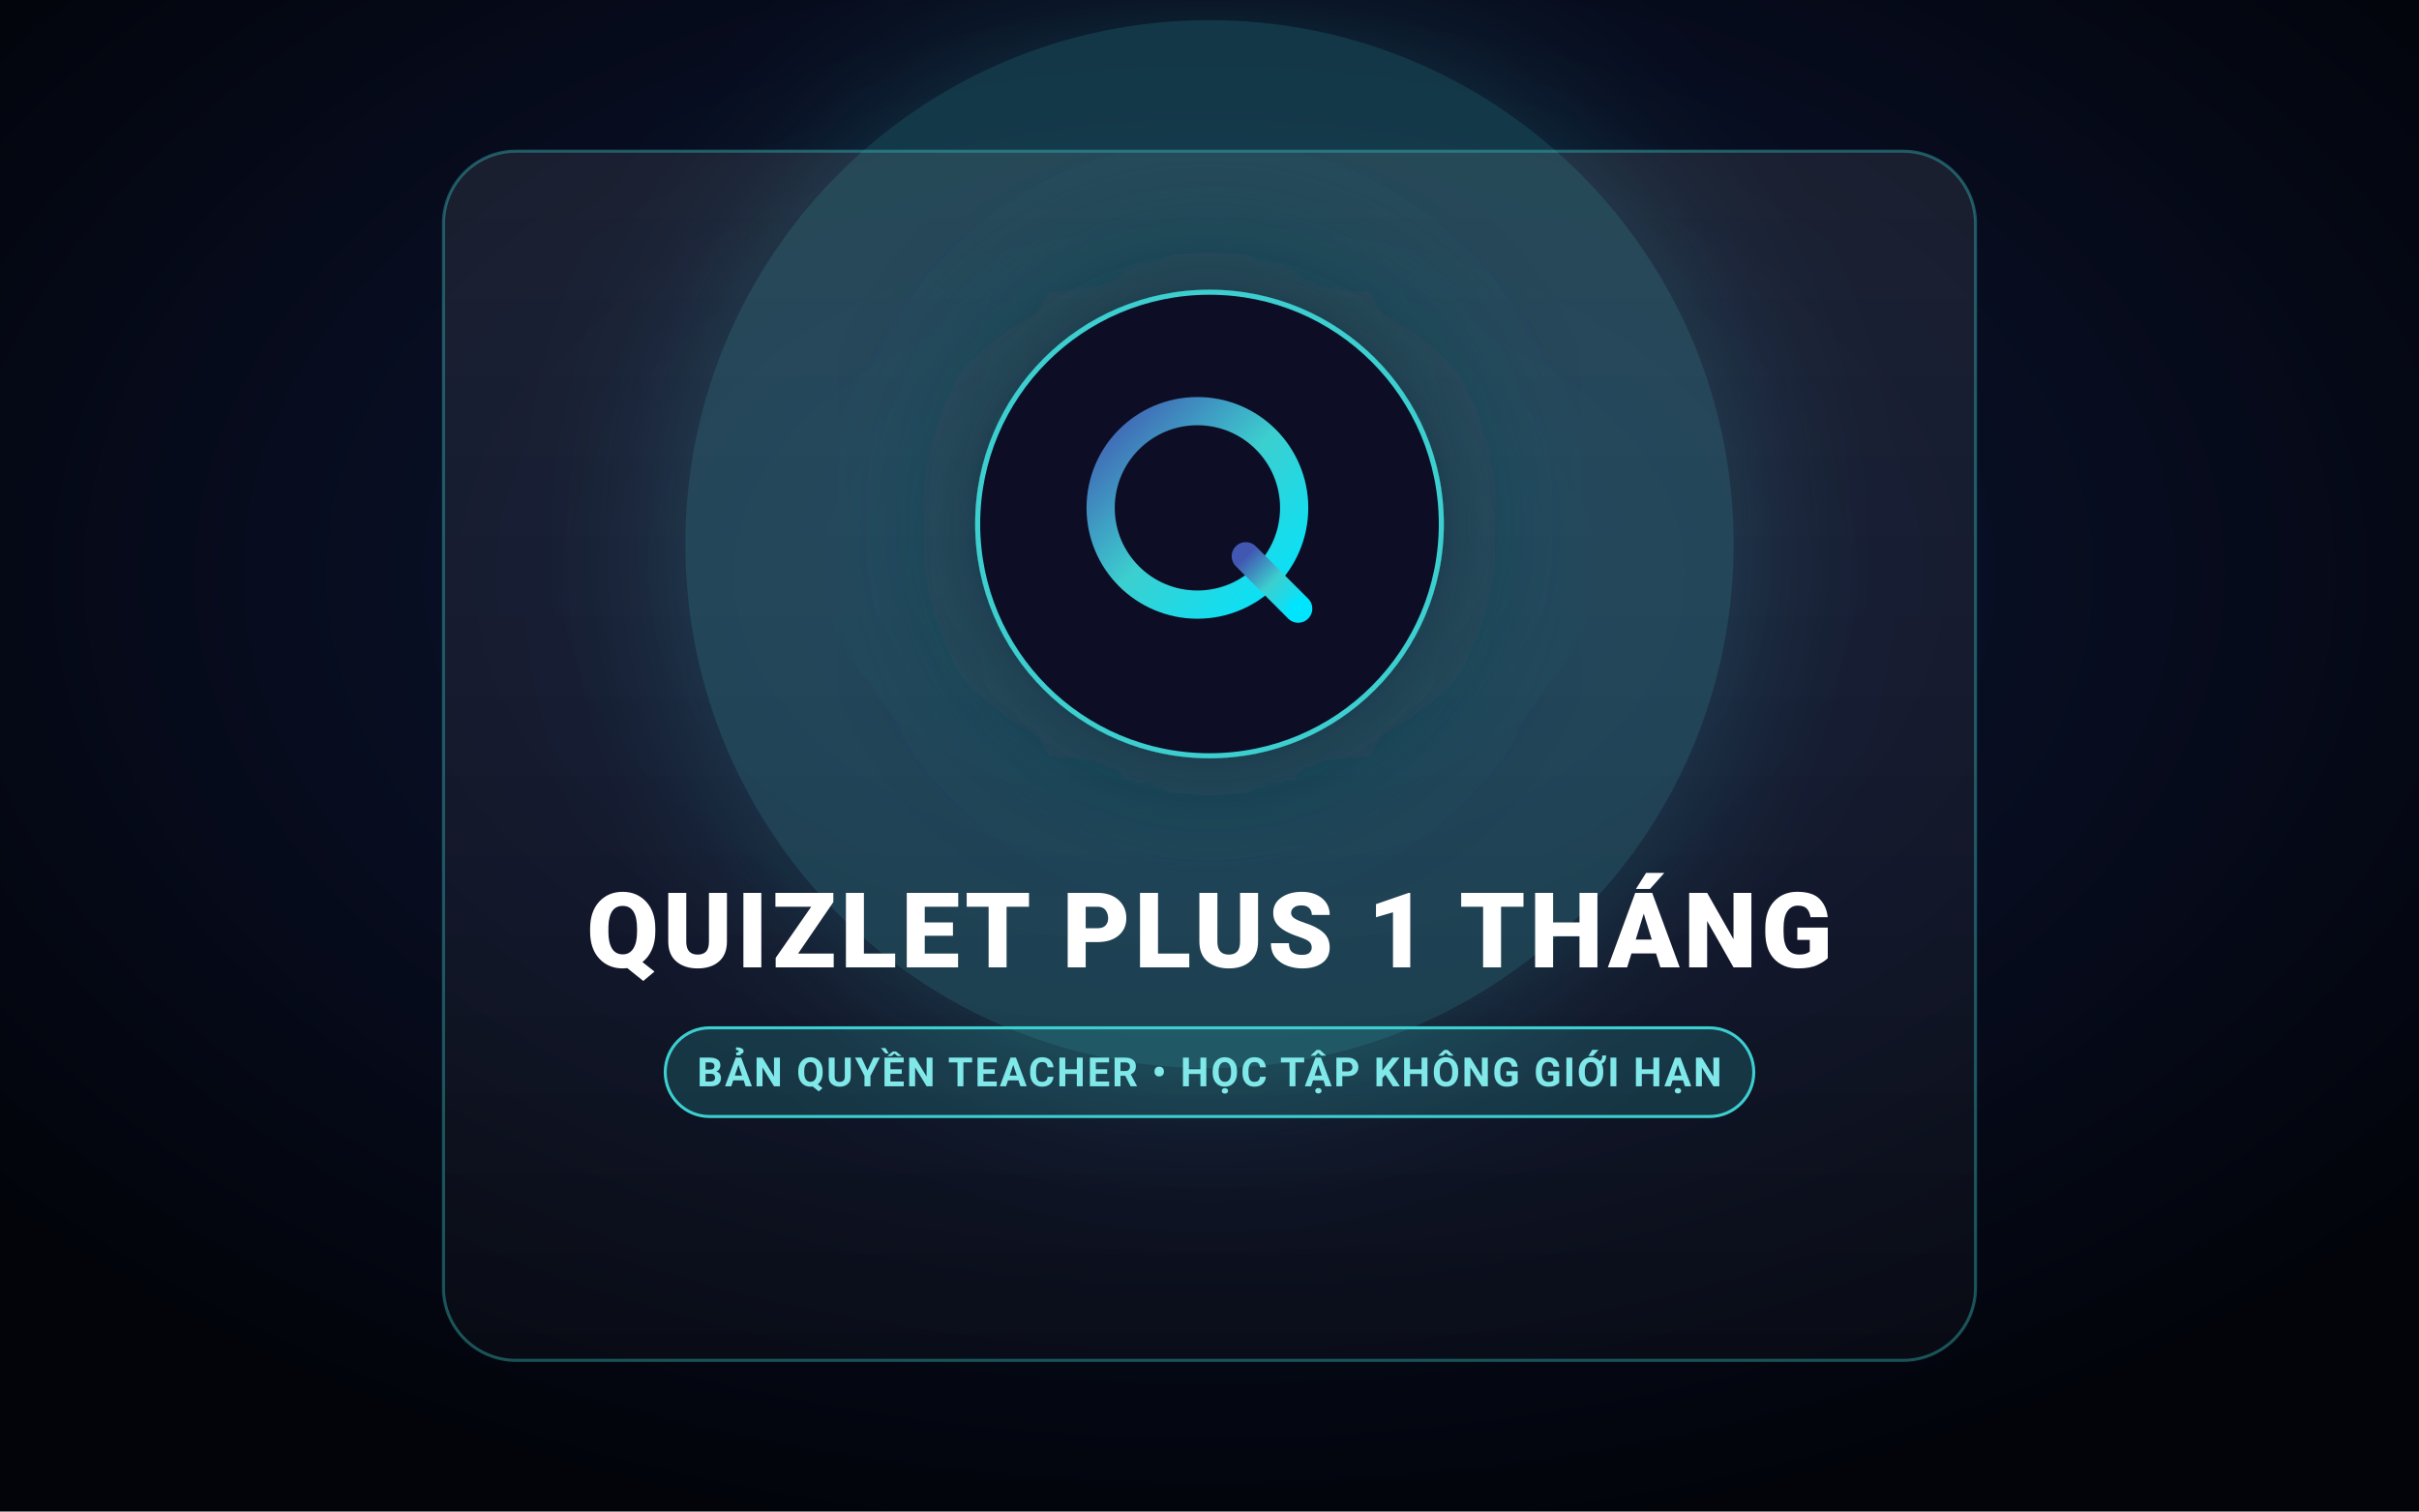
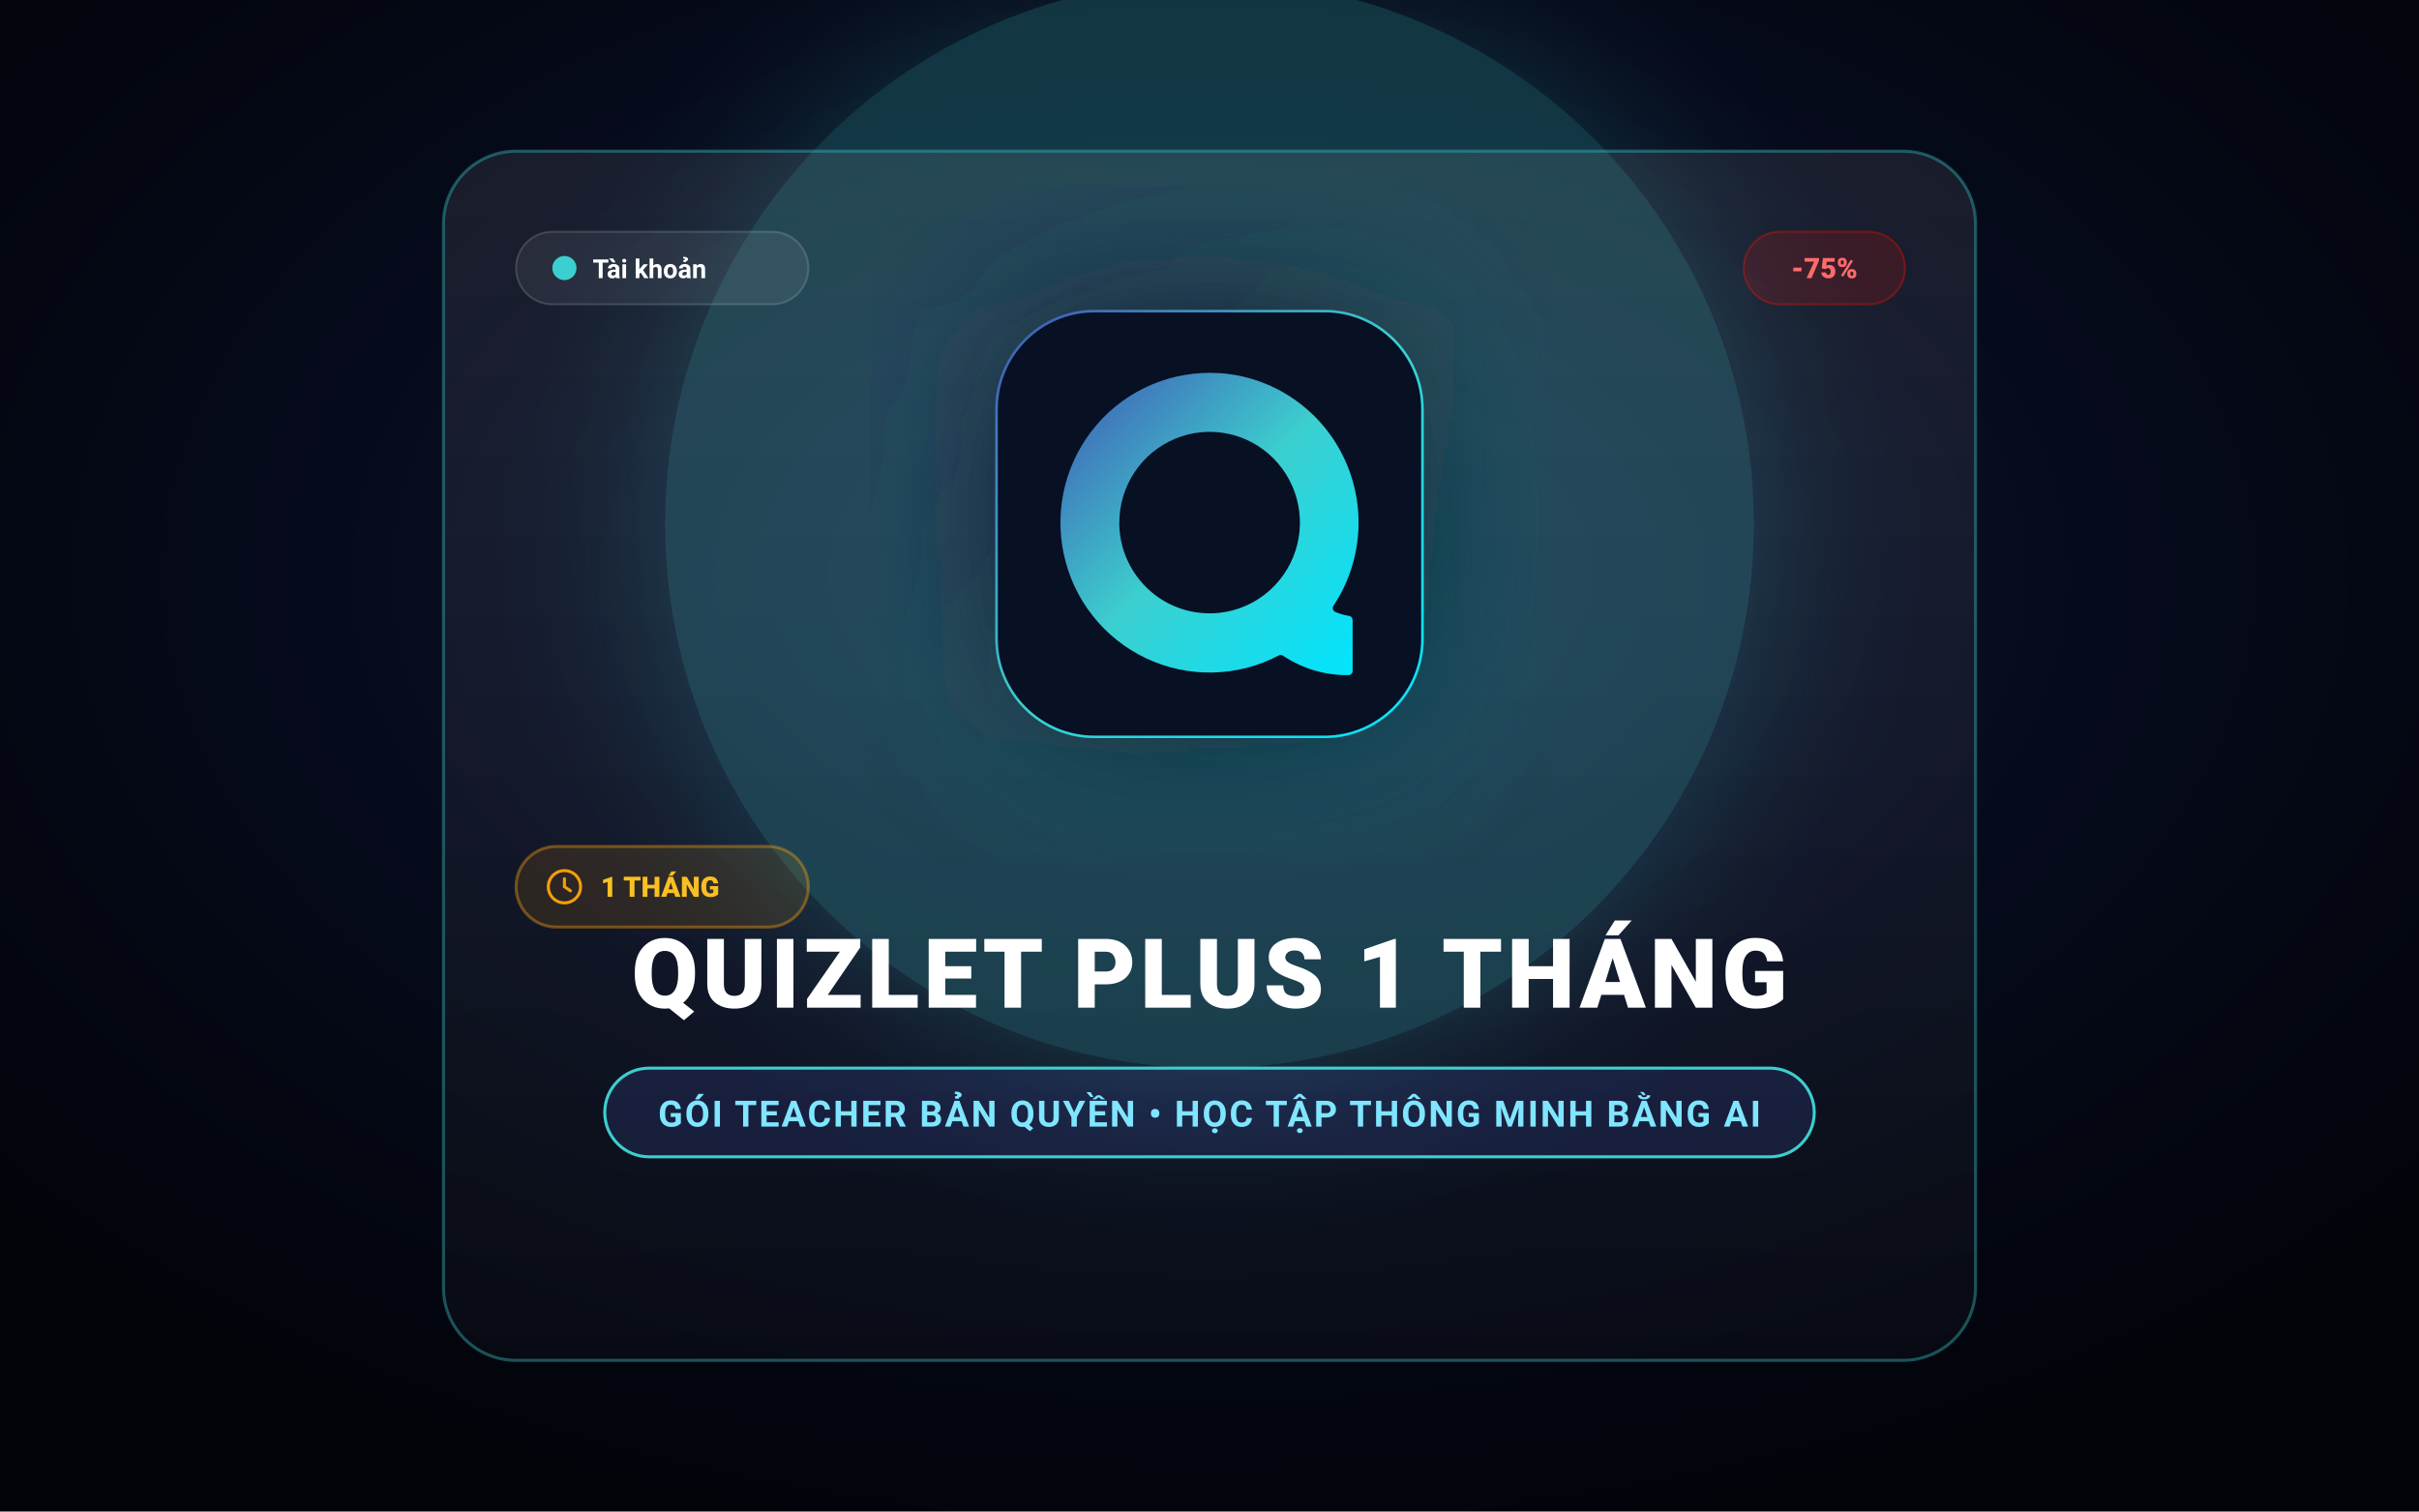
<svg xmlns="http://www.w3.org/2000/svg" viewBox="0 0 1200 750" width="1200" height="750">
  <defs>
    <radialGradient id="qzBg" cx="50%" cy="38%" r="65%">
-       <stop offset="0%" stop-color="#0e1738" />
-       <stop offset="60%" stop-color="#070c1e" />
+       <stop offset="0%" stop-color="#0e1a38" />
+       <stop offset="55%" stop-color="#060b1c" />
      <stop offset="100%" stop-color="#02040a" />
    </radialGradient>
    <filter id="qzGlow" x="-30%" y="-30%" width="160%" height="160%">
      <feGaussianBlur stdDeviation="40" result="blur" />
      <feComposite in="SourceGraphic" in2="blur" operator="over" />
    </filter>
    <linearGradient id="qzCard" x1="0%" y1="0%" x2="0%" y2="100%">
      <stop offset="0%" stop-color="#ffffff" stop-opacity="0.08" />
      <stop offset="100%" stop-color="#ffffff" stop-opacity="0.02" />
    </linearGradient>
    <linearGradient id="qzGrad" x1="0%" y1="0%" x2="100%" y2="100%">
      <stop offset="0%" stop-color="#4257B2" />
      <stop offset="50%" stop-color="#3CCFCF" />
      <stop offset="100%" stop-color="#00E5FF" />
    </linearGradient>
  </defs>
  <rect width="1200" height="750" fill="url(#qzBg)" />
-   <circle cx="600" cy="270" r="260" fill="#3CCFCF" opacity="0.22" filter="url(#qzGlow)" />
+   <circle cx="600" cy="260" r="270" fill="#3CCFCF" opacity="0.22" filter="url(#qzGlow)" />
  <rect x="220" y="75" width="760" height="600" rx="36" fill="url(#qzCard)" stroke="#3CCFCF" stroke-opacity="0.38" stroke-width="1.5" />
+   <g transform="translate(256, 115)">
+     <rect width="145" height="36" rx="18" fill="#ffffff" fill-opacity="0.07" stroke="#ffffff" stroke-opacity="0.15" stroke-width="1" />
+     <circle cx="24" cy="18" r="6" fill="#3CCFCF" />
+     <text x="38" y="23" fill="#ffffff" font-family="-apple-system, BlinkMacSystemFont, 'Segoe UI', Roboto, sans-serif" font-size="13" font-weight="700">Tài khoản</text>
+   </g>
+   <g transform="translate(865, 115)">
+     <rect width="80" height="36" rx="18" fill="#FA0F00" fill-opacity="0.15" stroke="#FA0F00" stroke-opacity="0.35" stroke-width="1" />
+     <text x="40" y="23" fill="#ff6b6b" font-family="-apple-system, BlinkMacSystemFont, 'Segoe UI', Roboto, sans-serif" font-size="14" font-weight="800" text-anchor="middle">-75%</text>
+   </g>
  <g transform="translate(600, 260)">
-     <circle cx="0" cy="0" r="115" fill="#091026" stroke="#3CCFCF" stroke-width="2.5" filter="url(#qzGlow)" />
-     <circle cx="-6" cy="-8" r="48" fill="none" stroke="url(#qzGrad)" stroke-width="14" />
-     <path d="M18 16 L44 42" stroke="url(#qzGrad)" stroke-width="14" stroke-linecap="round" />
-     <circle cx="44" cy="42" r="5" fill="#00E5FF" />
+     <rect x="-105" y="-105" width="210" height="210" rx="48" fill="#081024" stroke="url(#qzGrad)" stroke-width="2.5" filter="url(#qzGlow)" />
+     <rect x="-105" y="-105" width="210" height="210" rx="48" fill="#081024" />
+     <g transform="translate(-75, -75) scale(6.25)">
+       <path d="M12.779.025a11.789 11.789 0 0 0-5.338.896A11.829 11.829 0 0 0 3.058 4.11 11.928 11.928 0 0 0 .427 14.363a11.92 11.92 0 0 0 2.3 4.921 11.842 11.842 0 0 0 4.24 3.378 11.783 11.783 0 0 0 10.533-.226.327.327 0 0 1 .331.018 9.136 9.136 0 0 0 5.197 1.545.332.332 0 0 0 .332-.332v-4.038a.334.334 0 0 0-.276-.331 4.732 4.732 0 0 1-1.106-.319.329.329 0 0 1-.191-.352.33.33 0 0 1 .05-.133 11.943 11.943 0 0 0 .772-11.871 11.87 11.87 0 0 0-4.042-4.628A11.793 11.793 0 0 0 12.765.018l.013.007h.001ZM4.843 11.898a7.24 7.24 0 0 1 1.205-4.005 7.18 7.18 0 0 1 3.215-2.657 7.133 7.133 0 0 1 7.815 1.558 7.239 7.239 0 0 1 1.555 7.854 7.202 7.202 0 0 1-2.643 3.234 7.147 7.147 0 0 1-9.049-.896 7.228 7.228 0 0 1-2.103-5.089l.005.001Z" fill="url(#qzGrad)" />
+     </g>
  </g>
-   <g transform="translate(600, 480)" text-anchor="middle">
-     <text x="0" y="0" fill="#ffffff" font-family="-apple-system, BlinkMacSystemFont, 'Segoe UI', Roboto, sans-serif" font-size="52" font-weight="900" letter-spacing="2">
+   <g transform="translate(256, 420)">
+     <rect width="145" height="40" rx="20" fill="#f59e0b" fill-opacity="0.12" stroke="#f59e0b" stroke-opacity="0.4" stroke-width="1.5" />
+     <circle cx="24" cy="20" r="8" fill="none" stroke="#f59e0b" stroke-width="1.5" />
+     <path d="M24 16 v4 l3 2" fill="none" stroke="#f59e0b" stroke-width="1.5" stroke-linecap="round" />
+     <text x="42" y="25" fill="#fbbf24" font-family="-apple-system, BlinkMacSystemFont, 'Segoe UI', Roboto, sans-serif" font-size="14" font-weight="800">1 THÁNG</text>
+   </g>
+   <g transform="translate(600, 500)" text-anchor="middle">
+     <text x="0" y="0" fill="#ffffff" font-family="-apple-system, BlinkMacSystemFont, 'Segoe UI', Roboto, sans-serif" font-size="48" font-weight="900" letter-spacing="2">
      QUIZLET PLUS 1 THÁNG
    </text>
    <g transform="translate(0, 52)">
-       <rect x="-270" y="-22" width="540" height="44" rx="22" fill="#3CCFCF" fill-opacity="0.18" stroke="#3CCFCF" stroke-width="1.5" />
-       <text x="0" y="7" fill="#80e8e8" font-family="-apple-system, BlinkMacSystemFont, 'Segoe UI', Roboto, sans-serif" font-size="20" font-weight="700" letter-spacing="1">
-         BẢN QUYỀN TEACHER • HỌC TẬP KHÔNG GIỚI HẠN
+       <rect x="-300" y="-22" width="600" height="44" rx="22" fill="#4257B2" fill-opacity="0.2" stroke="#3CCFCF" stroke-width="1.5" />
+       <text x="0" y="7" fill="#80e5ff" font-family="-apple-system, BlinkMacSystemFont, 'Segoe UI', Roboto, sans-serif" font-size="18" font-weight="700" letter-spacing="1">
+         GÓI TEACHER BẢN QUYỀN • HỌC TẬP THÔNG MINH BẰNG AI
      </text>
    </g>
  </g>
</svg>
